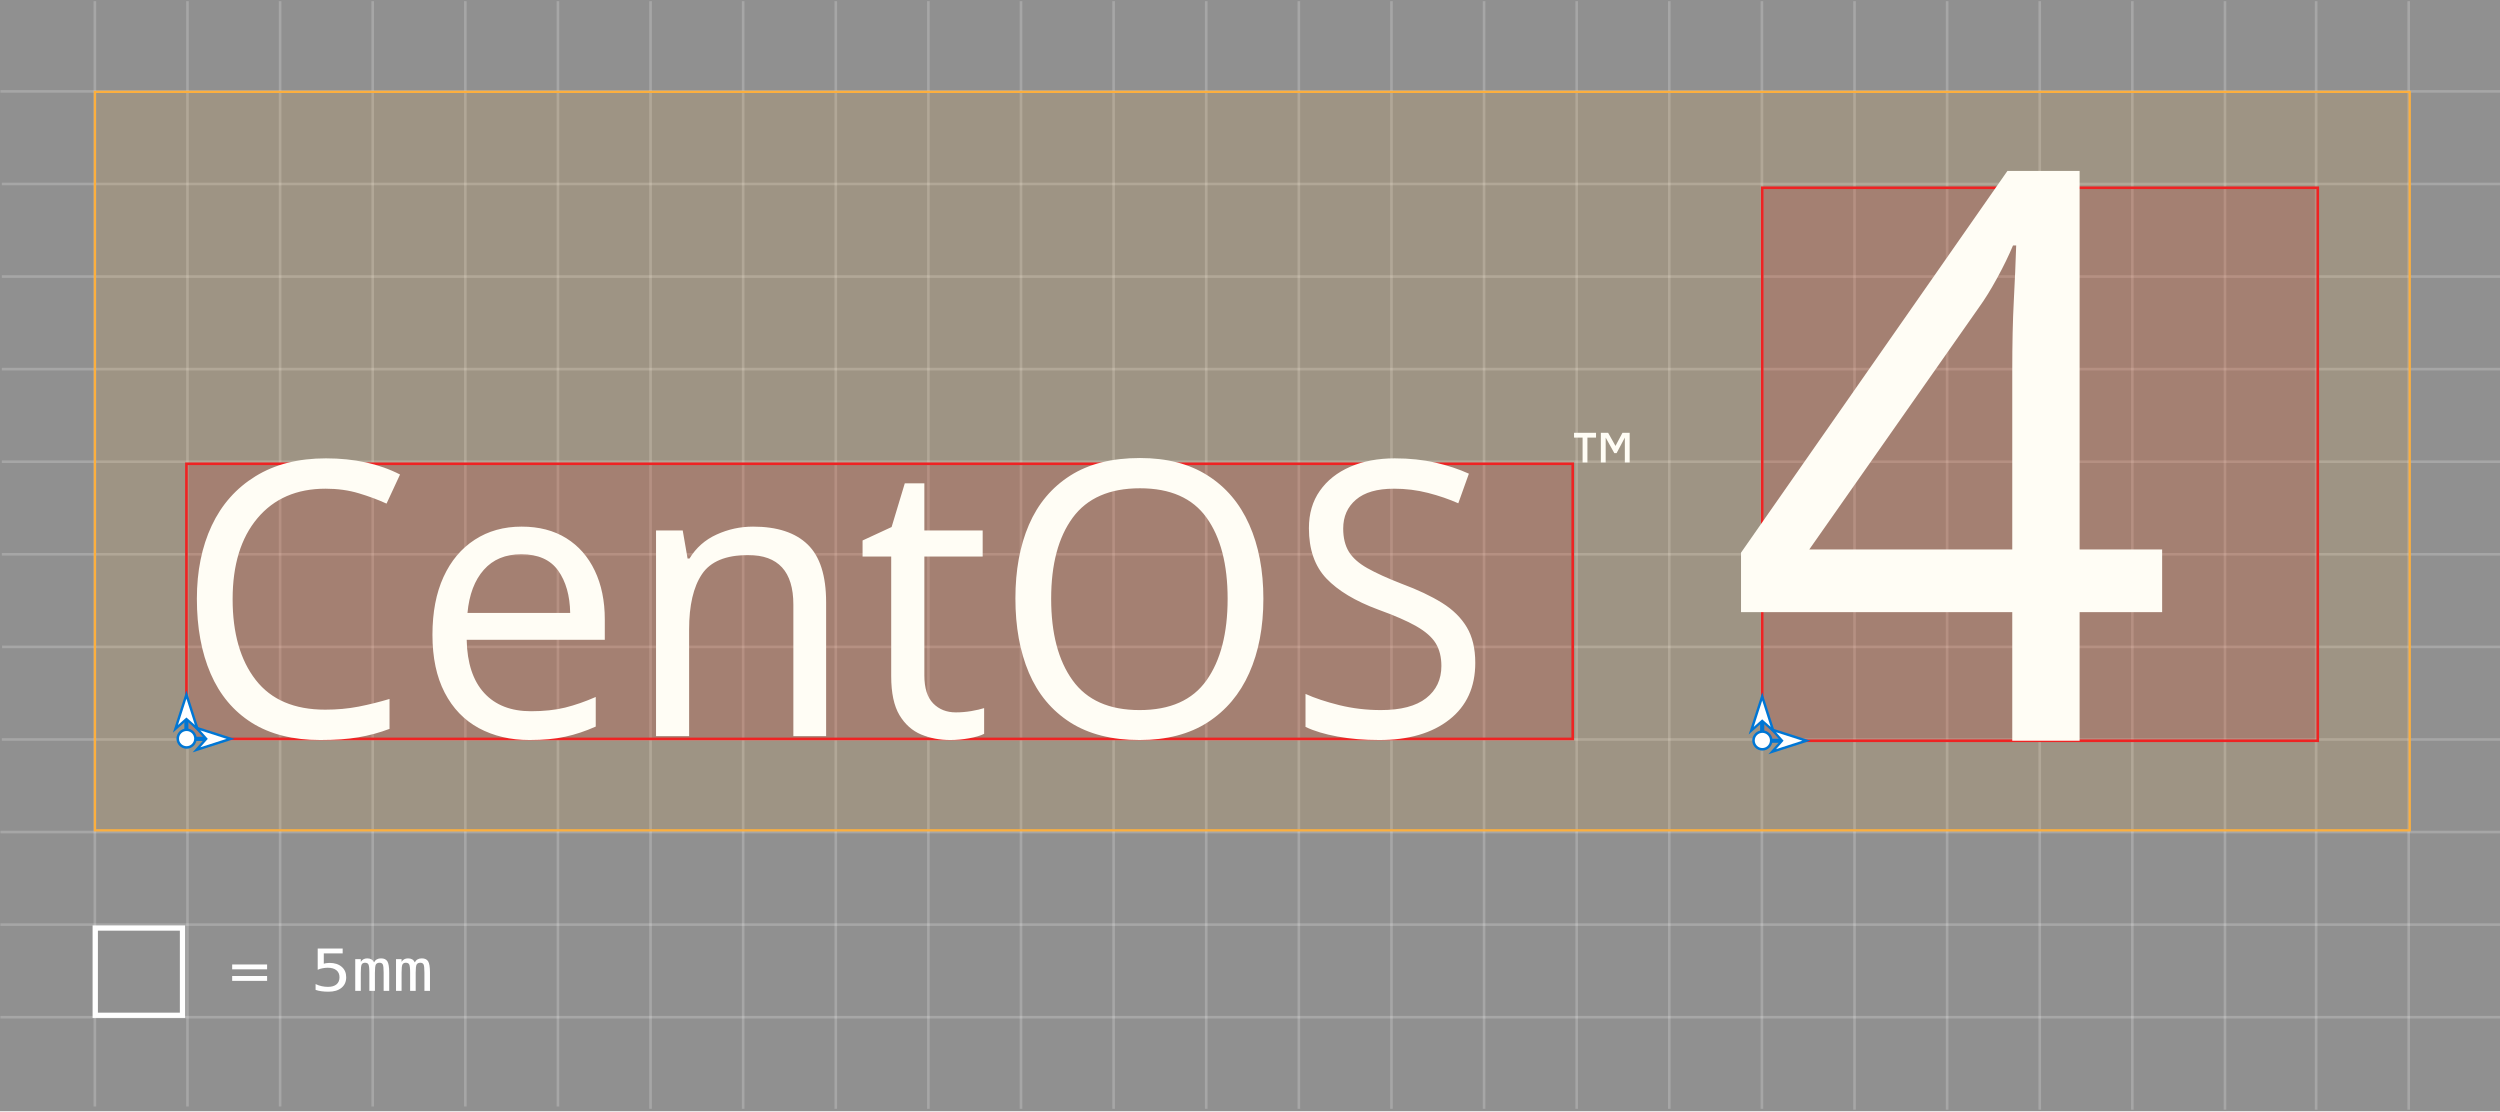
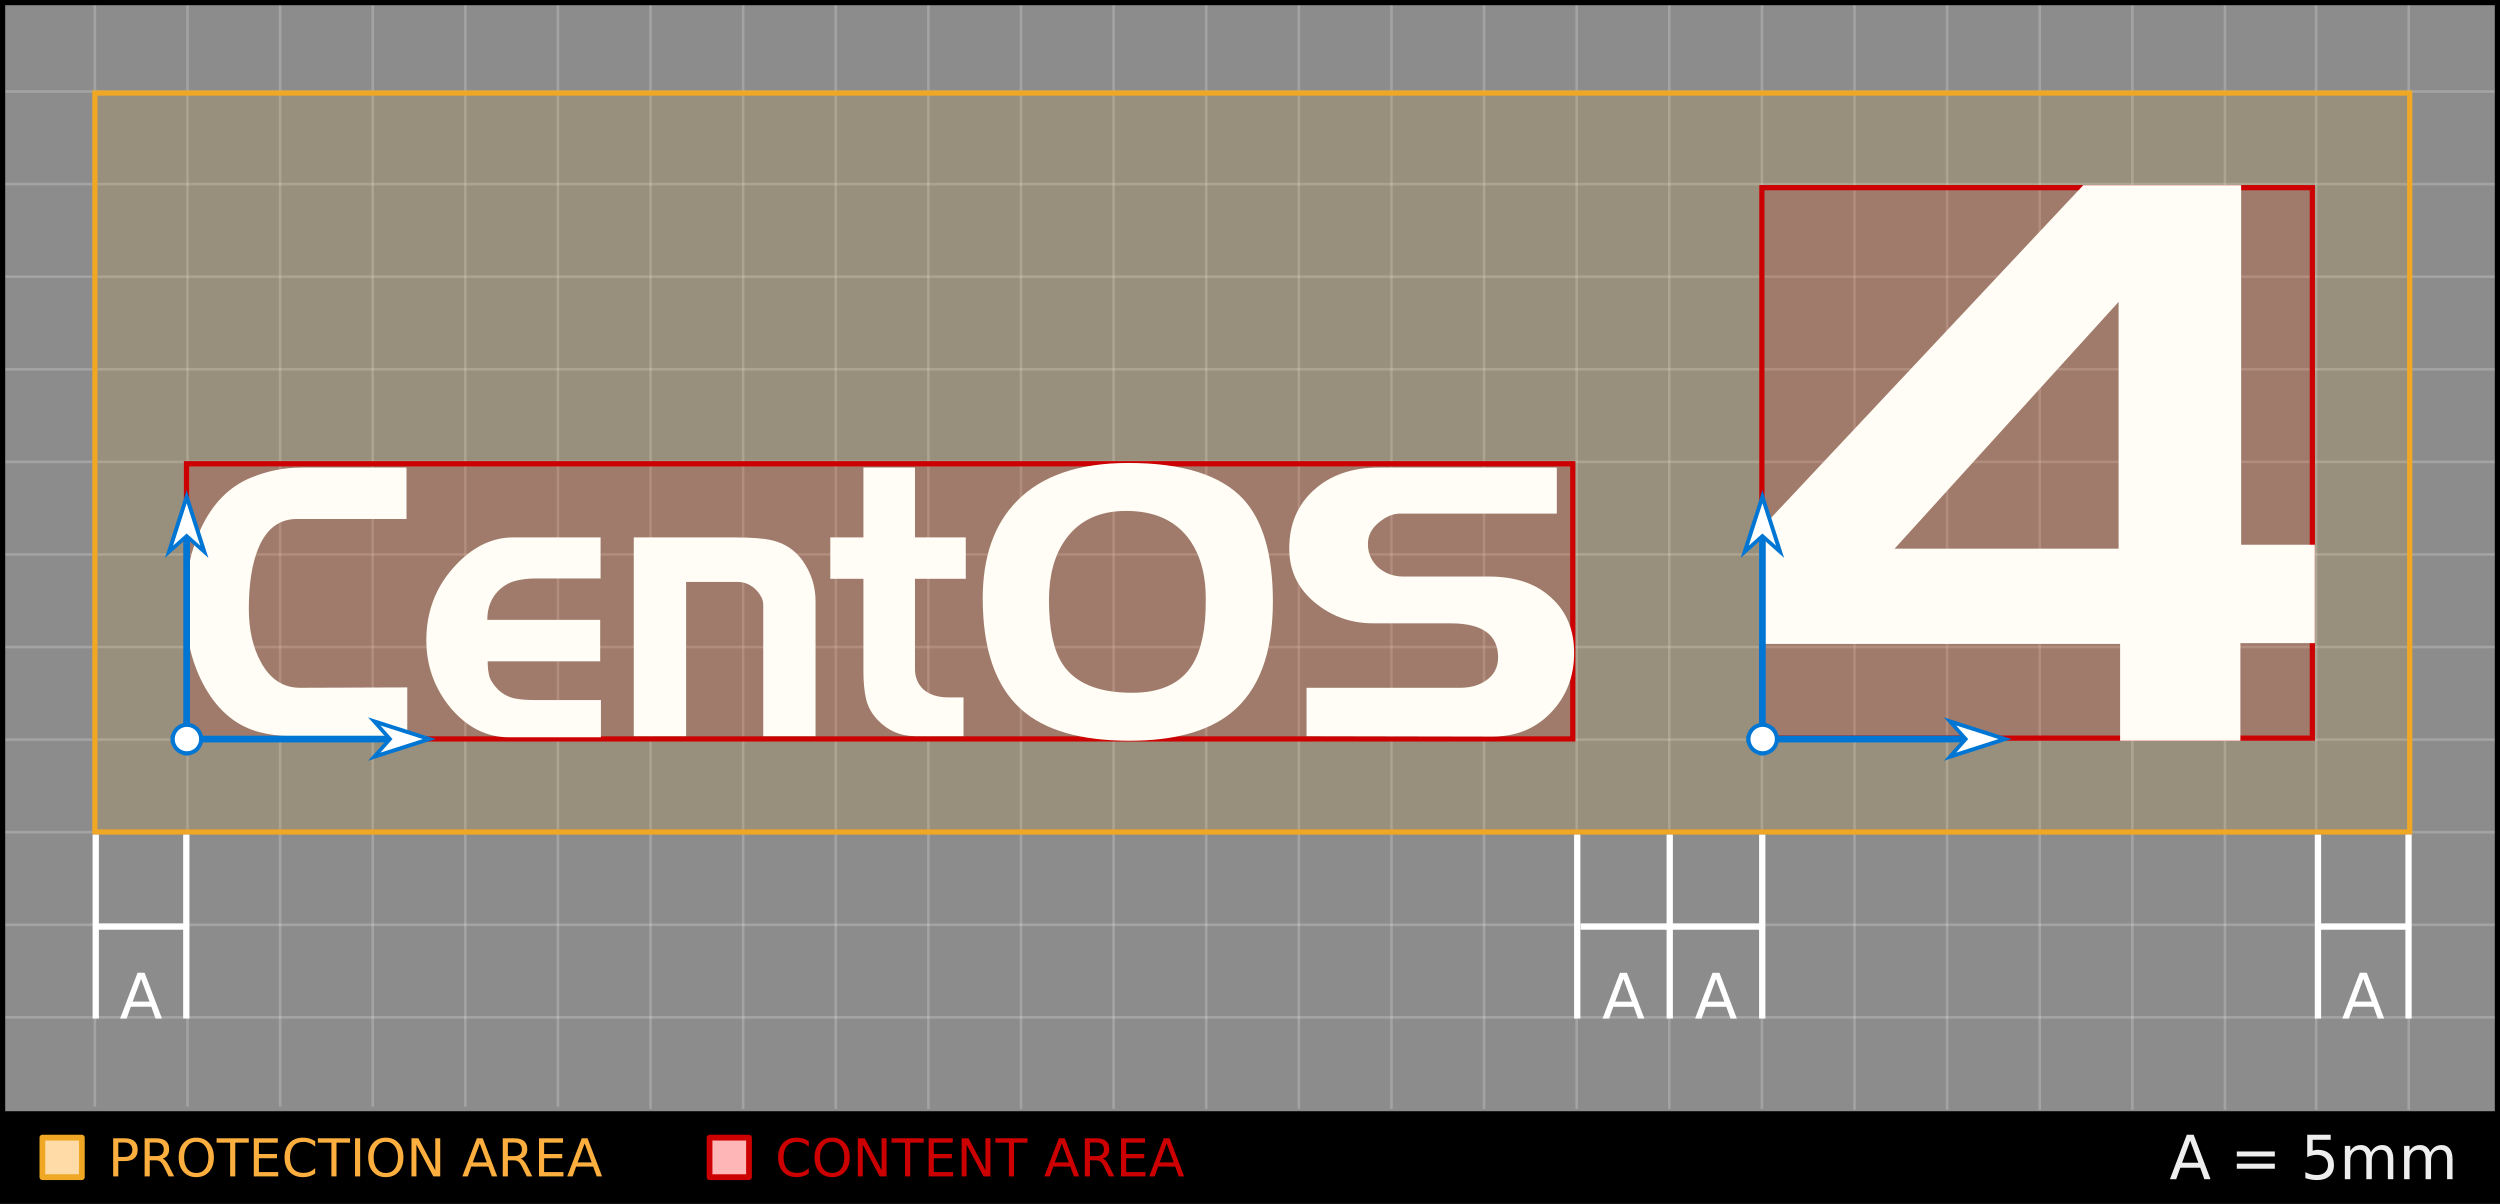
- <svg xmlns="http://www.w3.org/2000/svg" xmlns:xlink="http://www.w3.org/1999/xlink" width="478.346" height="212.598" id="svg3106" version="1.0">
+ <svg xmlns="http://www.w3.org/2000/svg" xmlns:xlink="http://www.w3.org/1999/xlink" width="478.346" height="230.315" id="svg3106" version="1.0">
  <defs id="defs3108" />
-   <g id="layer1" transform="translate(-0.2825948,-822.1534)">
-     <rect style="fill:#8c8c8c;fill-opacity:0.955;stroke:none;stroke-width:1;stroke-linecap:round;stroke-linejoin:miter;stroke-miterlimit:4;stroke-dasharray:none;stroke-dashoffset:0;stroke-opacity:0.089;display:inline" id="CENTOSARTWORK" width="478.346" height="212.598" x="0.283" y="822.153" clip-path="none" />
-     <g id="g11130" style="stroke:#ffffff;stroke-width:0.5;stroke-miterlimit:4;stroke-dasharray:none;stroke-opacity:0.196">
+   <g id="layer1" transform="translate(-0.2825949,-820.3527)">
+     <rect style="fill:#888888;fill-opacity:0.955;stroke:none;stroke-width:1;stroke-linecap:round;stroke-linejoin:miter;stroke-miterlimit:4;stroke-dasharray:none;stroke-dashoffset:0;stroke-opacity:0.089;display:inline" id="CENTOSARTWORK" width="478.346" height="212.598" x="0.283" y="820.353" clip-path="none" />
+     <g id="g11130" style="stroke:#ffffff;stroke-width:0.5;stroke-miterlimit:4;stroke-dasharray:none;stroke-opacity:0.196" transform="translate(0,-1.774477)">
      <path id="path3685" d="M 18.436,822.377 L 18.436,1033.87" style="fill:none;fill-rule:evenodd;stroke:#ffffff;stroke-width:0.5;stroke-linecap:butt;stroke-linejoin:miter;stroke-miterlimit:4;stroke-dasharray:none;stroke-opacity:0.196;display:inline" />
      <path style="fill:none;fill-rule:evenodd;stroke:#ffffff;stroke-width:0.5;stroke-linecap:butt;stroke-linejoin:miter;stroke-miterlimit:4;stroke-dasharray:none;stroke-opacity:0.196;display:inline" d="M 36.156,822.377 L 36.156,1033.868" id="path3687" />
      <path id="path3689" d="M 53.876,822.377 L 53.876,1033.868" style="fill:none;fill-rule:evenodd;stroke:#ffffff;stroke-width:0.5;stroke-linecap:butt;stroke-linejoin:miter;stroke-miterlimit:4;stroke-dasharray:none;stroke-opacity:0.196;display:inline" />
      <path style="fill:none;fill-rule:evenodd;stroke:#ffffff;stroke-width:0.5;stroke-linecap:butt;stroke-linejoin:miter;stroke-miterlimit:4;stroke-dasharray:none;stroke-opacity:0.196;display:inline" d="M 71.597,822.377 L 71.597,1033.868" id="path3691" />
      <path id="path3693" d="M 89.317,822.377 L 89.317,1033.868" style="fill:none;fill-rule:evenodd;stroke:#ffffff;stroke-width:0.5;stroke-linecap:butt;stroke-linejoin:miter;stroke-miterlimit:4;stroke-dasharray:none;stroke-opacity:0.196;display:inline" />
      <path style="fill:none;fill-rule:evenodd;stroke:#ffffff;stroke-width:0.5;stroke-linecap:butt;stroke-linejoin:miter;stroke-miterlimit:4;stroke-dasharray:none;stroke-opacity:0.196;display:inline" d="M 107.038,822.377 L 107.038,1033.868" id="path3695" />
      <path id="path3697" d="M 124.758,822.377 L 124.758,1034.314" style="fill:none;fill-rule:evenodd;stroke:#ffffff;stroke-width:0.5;stroke-linecap:butt;stroke-linejoin:miter;stroke-miterlimit:4;stroke-dasharray:none;stroke-opacity:0.196;display:inline" />
      <path style="fill:none;fill-rule:evenodd;stroke:#ffffff;stroke-width:0.5;stroke-linecap:butt;stroke-linejoin:miter;stroke-miterlimit:4;stroke-dasharray:none;stroke-opacity:0.196;display:inline" d="M 142.478,822.377 L 142.478,1034.314" id="path3699" />
      <path id="path3701" d="M 160.199,822.377 L 160.199,1034.314" style="fill:none;fill-rule:evenodd;stroke:#ffffff;stroke-width:0.5;stroke-linecap:butt;stroke-linejoin:miter;stroke-miterlimit:4;stroke-dasharray:none;stroke-opacity:0.196;display:inline" />
      <path style="fill:none;fill-rule:evenodd;stroke:#ffffff;stroke-width:0.5;stroke-linecap:butt;stroke-linejoin:miter;stroke-miterlimit:4;stroke-dasharray:none;stroke-opacity:0.196;display:inline" d="M 177.919,822.377 L 177.919,1034.314" id="path3703" />
      <path id="path3705" d="M 195.639,822.377 L 195.639,1034.314" style="fill:none;fill-rule:evenodd;stroke:#ffffff;stroke-width:0.5;stroke-linecap:butt;stroke-linejoin:miter;stroke-miterlimit:4;stroke-dasharray:none;stroke-opacity:0.196;display:inline" />
      <path style="fill:none;fill-rule:evenodd;stroke:#ffffff;stroke-width:0.5;stroke-linecap:butt;stroke-linejoin:miter;stroke-miterlimit:4;stroke-dasharray:none;stroke-opacity:0.196;display:inline" d="M 213.36,822.377 L 213.36,1034.314" id="path3707" />
      <path id="path3709" d="M 231.08,822.377 L 231.08,1034.314" style="fill:none;fill-rule:evenodd;stroke:#ffffff;stroke-width:0.5;stroke-linecap:butt;stroke-linejoin:miter;stroke-miterlimit:4;stroke-dasharray:none;stroke-opacity:0.196;display:inline" />
      <path style="fill:none;fill-rule:evenodd;stroke:#ffffff;stroke-width:0.5;stroke-linecap:butt;stroke-linejoin:miter;stroke-miterlimit:4;stroke-dasharray:none;stroke-opacity:0.196;display:inline" d="M 284.241,822.377 L 284.241,1034.314" id="path3711" />
      <path id="path3713" d="M 266.521,822.377 L 266.521,1034.314" style="fill:none;fill-rule:evenodd;stroke:#ffffff;stroke-width:0.5;stroke-linecap:butt;stroke-linejoin:miter;stroke-miterlimit:4;stroke-dasharray:none;stroke-opacity:0.196;display:inline" />
      <path style="fill:none;fill-rule:evenodd;stroke:#ffffff;stroke-width:0.5;stroke-linecap:square;stroke-linejoin:miter;stroke-miterlimit:4;stroke-dasharray:none;stroke-opacity:0.196;display:inline" d="M 0.608,1016.785 L 478.454,1016.785" id="path3719" />
      <path id="path3721" d="M 0.608,999.071 L 478.454,999.071" style="fill:none;fill-rule:evenodd;stroke:#ffffff;stroke-width:0.5;stroke-linecap:square;stroke-linejoin:miter;stroke-miterlimit:4;stroke-dasharray:none;stroke-opacity:0.196;display:inline" />
      <path style="fill:none;fill-rule:evenodd;stroke:#ffffff;stroke-width:0.5;stroke-linecap:square;stroke-linejoin:miter;stroke-miterlimit:4;stroke-dasharray:none;stroke-opacity:0.196;display:inline" d="M 0.609,981.356 L 478.454,981.356" id="path3723" />
      <path id="path3725" d="M 0.88,963.641 L 478.454,963.641" style="fill:none;fill-rule:evenodd;stroke:#ffffff;stroke-width:0.5;stroke-linecap:square;stroke-linejoin:miter;stroke-miterlimit:4;stroke-dasharray:none;stroke-opacity:0.196;display:inline" />
      <path style="fill:none;fill-rule:evenodd;stroke:#ffffff;stroke-width:0.5;stroke-linecap:square;stroke-linejoin:miter;stroke-miterlimit:4;stroke-dasharray:none;stroke-opacity:0.196;display:inline" d="M 0.925,945.927 L 478.454,945.927" id="path3727" />
      <path id="path3729" d="M 0.88,928.212 L 478.454,928.212" style="fill:none;fill-rule:evenodd;stroke:#ffffff;stroke-width:0.5;stroke-linecap:square;stroke-linejoin:miter;stroke-miterlimit:4;stroke-dasharray:none;stroke-opacity:0.196;display:inline" />
      <path style="fill:none;fill-rule:evenodd;stroke:#ffffff;stroke-width:0.5;stroke-linecap:butt;stroke-linejoin:miter;stroke-miterlimit:4;stroke-dasharray:none;stroke-opacity:0.196;display:inline" d="M 248.801,822.377 L 248.801,1034.314" id="path3785" />
      <path id="path3787" d="M 301.962,822.377 L 301.962,1034.314" style="fill:none;fill-rule:evenodd;stroke:#ffffff;stroke-width:0.5;stroke-linecap:butt;stroke-linejoin:miter;stroke-miterlimit:4;stroke-dasharray:none;stroke-opacity:0.196;display:inline" />
      <path style="fill:none;fill-rule:evenodd;stroke:#ffffff;stroke-width:0.5;stroke-linecap:butt;stroke-linejoin:miter;stroke-miterlimit:4;stroke-dasharray:none;stroke-opacity:0.196;display:inline" d="M 319.682,822.377 L 319.682,1034.314" id="path3789" />
      <path id="path3791" d="M 337.403,822.377 L 337.403,1034.314" style="fill:none;fill-rule:evenodd;stroke:#ffffff;stroke-width:0.5;stroke-linecap:butt;stroke-linejoin:miter;stroke-miterlimit:4;stroke-dasharray:none;stroke-opacity:0.196;display:inline" />
      <path style="fill:none;fill-rule:evenodd;stroke:#ffffff;stroke-width:0.5;stroke-linecap:butt;stroke-linejoin:miter;stroke-miterlimit:4;stroke-dasharray:none;stroke-opacity:0.196;display:inline" d="M 355.123,822.377 L 355.123,1034.478" id="path3793" />
      <path style="fill:none;fill-rule:evenodd;stroke:#ffffff;stroke-width:0.5;stroke-linecap:square;stroke-linejoin:miter;stroke-miterlimit:4;stroke-dasharray:none;stroke-opacity:0.196;display:inline" d="M 0.881,910.497 L 478.454,910.497" id="path6619" />
      <path id="path6621" d="M 0.881,892.783 L 478.454,892.783" style="fill:none;fill-rule:evenodd;stroke:#ffffff;stroke-width:0.5;stroke-linecap:square;stroke-linejoin:miter;stroke-miterlimit:4;stroke-dasharray:none;stroke-opacity:0.196;display:inline" />
      <path id="path4235" d="M 372.843,822.377 L 372.843,1034.478" style="fill:none;fill-rule:evenodd;stroke:#ffffff;stroke-width:0.5;stroke-linecap:butt;stroke-linejoin:miter;stroke-miterlimit:4;stroke-dasharray:none;stroke-opacity:0.196;display:inline" />
      <path style="fill:none;fill-rule:evenodd;stroke:#ffffff;stroke-width:0.5;stroke-linecap:butt;stroke-linejoin:miter;stroke-miterlimit:4;stroke-dasharray:none;stroke-opacity:0.196;display:inline" d="M 390.564,822.377 L 390.564,1034.478" id="path4237" />
      <path id="path4239" d="M 408.284,822.377 L 408.284,1034.478" style="fill:none;fill-rule:evenodd;stroke:#ffffff;stroke-width:0.5;stroke-linecap:butt;stroke-linejoin:miter;stroke-miterlimit:4;stroke-dasharray:none;stroke-opacity:0.196;display:inline" />
      <path style="fill:none;fill-rule:evenodd;stroke:#ffffff;stroke-width:0.5;stroke-linecap:butt;stroke-linejoin:miter;stroke-miterlimit:4;stroke-dasharray:none;stroke-opacity:0.196;display:inline" d="M 426.005,822.377 L 426.005,1034.478" id="path5011" />
      <path id="path9589" d="M 0.881,875.068 L 478.454,875.068" style="fill:none;fill-rule:evenodd;stroke:#ffffff;stroke-width:0.5;stroke-linecap:square;stroke-linejoin:miter;stroke-miterlimit:4;stroke-dasharray:none;stroke-opacity:0.196;display:inline" />
      <path style="fill:none;fill-rule:evenodd;stroke:#ffffff;stroke-width:0.5;stroke-linecap:square;stroke-linejoin:miter;stroke-miterlimit:4;stroke-dasharray:none;stroke-opacity:0.196;display:inline" d="M 0.881,857.353 L 478.454,857.353" id="path9591" />
      <path id="path9593" d="M 0.608,839.639 L 478.454,839.639" style="fill:none;fill-rule:evenodd;stroke:#ffffff;stroke-width:0.5;stroke-linecap:square;stroke-linejoin:miter;stroke-miterlimit:4;stroke-dasharray:none;stroke-opacity:0.196;display:inline" />
      <path id="path10273" d="M 443.446,822.377 L 443.446,1034.478" style="fill:none;fill-rule:evenodd;stroke:#ffffff;stroke-width:0.5;stroke-linecap:butt;stroke-linejoin:miter;stroke-miterlimit:4;stroke-dasharray:none;stroke-opacity:0.196;display:inline" />
      <path style="fill:none;fill-rule:evenodd;stroke:#ffffff;stroke-width:0.5;stroke-linecap:butt;stroke-linejoin:miter;stroke-miterlimit:4;stroke-dasharray:none;stroke-opacity:0.196;display:inline" d="M 461.163,822.377 L 461.163,1034.478" id="path3598" />
    </g>
-     <rect y="839.733" x="18.442" height="141.297" width="442.913" id="rect5058" style="opacity:1;fill:#fcaf3e;fill-opacity:0.137;stroke:#fcaf3e;stroke-width:0.436;stroke-linecap:round;stroke-linejoin:miter;stroke-miterlimit:4;stroke-dasharray:none;stroke-opacity:1" />
-     <text xml:space="preserve" style="font-size:11.11px;font-style:normal;font-variant:normal;font-weight:normal;font-stretch:normal;text-align:start;line-height:125%;writing-mode:lr-tb;text-anchor:start;fill:#ffffff;fill-opacity:1;stroke:none;stroke-width:1;stroke-linecap:butt;stroke-linejoin:miter;stroke-miterlimit:4;stroke-dasharray:none;stroke-opacity:1;font-family:DejaVu LGC Sans Mono;-inkscape-font-specification:DejaVu LGC Sans Mono" x="40.87" y="1092.87" id="text5060" transform="scale(1.080181,0.925771)">
-       <tspan id="tspan5062" x="40.87" y="1092.87" style="font-size:12px">= 5mm</tspan>
-     </text>
-     <rect style="opacity:1;fill:none;fill-opacity:1;stroke:#ffffff;stroke-width:1.018;stroke-linecap:round;stroke-linejoin:miter;stroke-miterlimit:4;stroke-dasharray:none;stroke-opacity:1" id="rect5066" width="16.699" height="16.699" x="18.508" y="999.721" />
-     <rect y="858.084" x="337.464" height="105.802" width="106.299" id="rect9587" style="opacity:1;fill:#cc0000;fill-opacity:0.137;stroke:#ee2323;stroke-width:0.5;stroke-linecap:round;stroke-linejoin:miter;stroke-miterlimit:4;stroke-dasharray:none;stroke-opacity:1" />
-     <text xml:space="preserve" style="font-size:151.79px;font-style:normal;font-variant:normal;font-weight:200;font-stretch:normal;text-align:start;line-height:125%;writing-mode:lr-tb;text-anchor:start;fill:#fffdf5;fill-opacity:1;stroke:none;stroke-width:1px;stroke-linecap:butt;stroke-linejoin:miter;stroke-opacity:1;font-family:Denmark;-inkscape-font-specification:Denmark Ultra-Light" x="330.364" y="963.469" id="text9583" transform="scale(0.9995681,1.000432)">
-       <tspan id="tspan9585" x="330.364" y="963.469" style="font-size:151.79px;font-style:normal;font-variant:normal;font-weight:200;font-stretch:normal;text-align:start;line-height:125%;writing-mode:lr-tb;text-anchor:start;fill:#fffdf5;font-family:Denmark;-inkscape-font-specification:Denmark Ultra-Light">4</tspan>
-     </text>
-     <rect style="opacity:1;fill:#cc0000;fill-opacity:0.137;stroke:#ee2323;stroke-width:0.5;stroke-linecap:round;stroke-linejoin:miter;stroke-miterlimit:4;stroke-dasharray:none;stroke-opacity:1" id="rect14283" width="265.248" height="52.652" x="35.956" y="910.887" />
-     <text transform="scale(0.9903898,1.009703)" xml:space="preserve" style="font-size:72.706px;font-style:normal;font-variant:normal;font-weight:200;font-stretch:normal;text-align:start;line-height:125%;writing-mode:lr-tb;text-anchor:start;fill:#fffdf5;fill-opacity:1;stroke:none;stroke-width:1;stroke-linecap:butt;stroke-linejoin:miter;stroke-miterlimit:4;stroke-dasharray:none;stroke-opacity:1;display:inline;font-family:Denmark;-inkscape-font-specification:Denmark Ultra-Light" x="33.881" y="953.75" id="text5083" clip-path="none">
-       <tspan id="tspan5085" x="33.881" y="953.75" style="font-size:72.706px;font-style:normal;font-variant:normal;font-weight:200;font-stretch:normal;text-align:start;line-height:125%;writing-mode:lr-tb;text-anchor:start;fill:#fffdf5;fill-opacity:1;stroke-width:1;stroke-miterlimit:4;stroke-dasharray:none;font-family:Denmark;-inkscape-font-specification:Denmark Ultra-Light">CentOS</tspan>
-     </text>
-     <text xml:space="preserve" style="font-size:18.264px;font-style:normal;font-weight:normal;fill:#fffdf5;fill-opacity:1;stroke:none;stroke-width:1;stroke-linecap:butt;stroke-linejoin:miter;stroke-miterlimit:4;stroke-dasharray:none;stroke-opacity:1;font-family:Bitstream Vera Sans" x="328.937" y="836.119" id="text5087" transform="scale(0.9092079,1.099858)">
-       <tspan id="tspan5089" x="328.937" y="836.119">™</tspan>
-     </text>
-     <g id="g4973" transform="matrix(0.3644111,0,0,0.3644111,-80.5127,612.401)">
-       <g transform="matrix(0,1.31188,1.167689,0,-14.97822,-16.15833)" id="g4958" style="stroke-width:1.004;stroke-miterlimit:4;stroke-dasharray:none;display:inline">
-         <path style="fill:#0076d4;fill-opacity:1;fill-rule:evenodd;stroke:none;stroke-width:1.004;stroke-linecap:butt;stroke-linejoin:miter;stroke-miterlimit:4;stroke-dasharray:none;stroke-opacity:1" d="M 745.953,286.718 L 745.953,298.029 L 747.62,298.029 L 747.62,286.718 L 745.953,286.718 z" id="path4960" />
-         <path style="fill:#ffffff;fill-opacity:1;fill-rule:evenodd;stroke:#0076d4;stroke-width:1.003;marker-start:none;stroke-miterlimit:4;stroke-dasharray:none;stroke-opacity:1" d="M 746.787,295.429 L 742.387,291.029 L 746.787,306.429 L 751.187,291.029 L 746.787,295.429 z" id="path4962" />
+     <rect y="838.162" x="18.442" height="141.387" width="442.913" id="rect5058" style="opacity:1;fill:#efa724;fill-opacity:0.137;stroke:#efa724;stroke-width:1;stroke-linecap:round;stroke-linejoin:miter;stroke-miterlimit:4;stroke-dasharray:none;stroke-opacity:1" />
+     <rect style="opacity:1;fill:#cc0000;fill-opacity:0.137;stroke:#cc0000;stroke-width:1;stroke-linecap:round;stroke-linejoin:miter;stroke-miterlimit:4;stroke-dasharray:none;stroke-opacity:1" id="rect14283" width="265.248" height="52.652" x="35.966" y="909.087" />
+     <path style="font-size:72.706px;font-style:normal;font-variant:normal;font-weight:200;font-stretch:normal;text-align:start;line-height:125%;writing-mode:lr-tb;text-anchor:start;fill:#fffdf5;fill-opacity:1;stroke:none;stroke-width:1;stroke-linecap:butt;stroke-linejoin:miter;stroke-miterlimit:4;stroke-opacity:1;display:inline;font-family:Denmark;-inkscape-font-specification:Denmark Ultra-Light" clip-path="none" d="M 78.209,961.204 L 55.959,961.204 C 53.703,961.204 51.471,960.886 49.263,960.25 C 44.99,958.928 41.606,955.894 39.11,951.147 C 36.853,946.84 35.725,941.824 35.725,936.097 C 35.725,930.567 36.733,925.673 38.75,921.415 C 40.958,916.717 44.102,913.511 48.182,911.798 C 51.351,910.477 54.591,909.816 57.903,909.816 L 78.065,909.816 L 78.065,919.653 L 57.111,919.653 C 53.703,919.653 51.231,921.538 49.695,925.306 C 48.494,928.242 47.894,932.084 47.894,936.832 C 47.894,940.845 48.662,944.246 50.199,947.036 C 51.975,950.315 54.471,951.954 57.687,951.954 L 78.209,951.881 L 78.209,961.204 M 115.266,961.424 L 97.696,961.424 C 93.424,961.424 89.703,959.565 86.535,955.845 C 83.415,952.077 81.855,947.745 81.855,942.851 C 81.855,937.517 83.559,932.916 86.967,929.05 C 90.423,925.135 94.264,923.177 98.488,923.177 L 115.194,923.177 L 115.194,931.032 L 102.953,931.032 C 101.416,931.032 100.096,931.179 98.992,931.473 C 97.936,931.717 96.952,932.231 96.04,933.014 C 94.36,934.482 93.52,936.465 93.52,938.96 L 115.122,938.96 L 115.122,946.889 L 93.592,946.889 C 93.592,948.063 93.712,949.067 93.952,949.899 C 94.24,950.682 94.792,951.489 95.608,952.321 C 96.424,953.104 97.384,953.643 98.488,953.936 C 99.64,954.181 101.032,954.303 102.665,954.303 L 115.266,954.303 L 115.266,961.424 M 156.328,961.204 L 146.319,961.204 L 146.319,936.171 C 146.319,935.535 146.175,934.972 145.887,934.482 C 145.599,933.944 145.191,933.43 144.663,932.941 C 143.702,932.109 142.598,931.693 141.35,931.693 L 131.557,931.693 L 131.557,961.204 L 121.548,961.204 L 121.548,923.177 L 140.702,923.177 C 144.111,923.177 146.583,923.373 148.119,923.764 C 150.519,924.352 152.439,925.649 153.879,927.655 C 155.512,930.004 156.328,932.574 156.328,935.363 L 156.328,961.204 M 185.074,931.105 L 175.353,931.105 L 175.353,948.357 C 175.353,949.923 175.881,951.22 176.937,952.248 C 178.138,953.276 179.722,953.79 181.69,953.789 L 184.642,953.789 L 184.642,961.204 L 175.353,961.204 C 172.569,961.204 170.193,960.176 168.225,958.121 C 167.072,956.897 166.328,955.551 165.992,954.083 C 165.656,952.615 165.488,950.878 165.488,948.871 L 165.488,931.105 L 159.152,931.105 L 159.152,923.177 L 165.488,923.177 L 165.488,909.816 L 175.353,909.816 L 175.353,923.177 L 185.074,923.177 L 185.074,931.105 M 243.835,935.437 C 243.835,945.421 241.123,952.566 235.698,956.873 C 231.282,960.348 224.849,962.085 216.401,962.085 C 207.04,962.085 200.127,960.078 195.663,956.065 C 190.766,951.661 188.318,944.589 188.318,934.849 C 188.318,926.872 190.502,920.657 194.871,916.203 C 199.623,911.358 206.728,908.935 216.185,908.935 C 226.601,908.935 233.946,911.26 238.219,915.909 C 241.963,920.02 243.835,926.53 243.835,935.437 M 231.018,935.143 C 231.018,930.102 229.842,926.089 227.49,923.104 C 224.849,919.776 220.937,918.112 215.753,918.112 C 210.664,918.112 206.824,919.898 204.231,923.471 C 202.071,926.456 200.991,930.347 200.991,935.143 C 200.991,940.673 201.855,944.76 203.583,947.403 C 205.984,951.073 210.424,952.909 216.905,952.909 C 222.377,952.909 226.217,951.122 228.426,947.55 C 230.154,944.76 231.018,940.624 231.018,935.143 M 301.473,945.274 C 301.473,949.776 300.009,953.569 297.081,956.653 C 294.153,959.736 290.432,961.277 285.92,961.277 L 250.276,961.204 L 250.276,951.954 L 279.655,951.954 C 281.623,951.954 283.28,951.489 284.624,950.559 C 286.16,949.483 286.928,948.015 286.928,946.155 C 286.928,941.799 283.904,939.621 277.855,939.621 L 263.022,939.621 C 258.749,939.621 255.005,938.275 251.789,935.584 C 248.572,932.892 246.964,929.466 246.964,925.306 C 246.964,920.706 248.524,916.986 251.645,914.148 C 254.813,911.26 258.965,909.816 264.102,909.816 L 298.161,909.816 L 298.161,918.626 L 268.134,918.626 C 266.79,918.626 265.422,919.213 264.03,920.387 C 262.686,921.513 262.014,922.859 262.014,924.425 C 262.014,926.187 262.662,927.68 263.958,928.903 C 265.302,930.078 266.91,930.665 268.782,930.665 L 285.128,930.665 C 290.216,930.665 294.201,932.011 297.081,934.703 C 300.009,937.345 301.473,940.869 301.473,945.274" id="text5083" />
+     <rect style="fill:none;fill-opacity:1;stroke:#000000;stroke-width:1;stroke-linecap:round;stroke-linejoin:miter;stroke-miterlimit:4;stroke-dasharray:none;stroke-dashoffset:0;stroke-opacity:1;display:inline" id="rect2443" width="477.361" height="229.329" x="0.775" y="820.845" clip-path="none" />
+     <g id="g3976" transform="matrix(0.9979155,0,0,1,5.8907621e-4,-6.039259)">
+       <path id="rect4586" d="M 0.283,1038.99 C 0.283,1038.99 479.628,1038.99 479.628,1038.99 C 479.628,1038.99 479.628,1056.707 479.628,1056.707 C 479.628,1056.707 0.283,1056.707 0.283,1056.707 C 0.283,1056.707 0.283,1038.99 0.283,1038.99 z" style="fill:#000000;fill-opacity:1;fill-rule:nonzero;stroke:none;stroke-width:1;stroke-linecap:round;stroke-linejoin:round;marker:none;marker-start:none;marker-mid:none;marker-end:none;stroke-miterlimit:4;stroke-dashoffset:0;stroke-opacity:1;visibility:visible;display:inline;overflow:visible;enable-background:accumulate" />
+       <text transform="scale(0.9995648,1.000435)" xml:space="preserve" style="font-size:11.662px;font-style:normal;font-variant:normal;font-weight:normal;font-stretch:normal;text-indent:0;text-align:start;text-decoration:none;line-height:125%;letter-spacing:normal;word-spacing:normal;text-transform:none;direction:ltr;block-progression:tb;writing-mode:lr-tb;text-anchor:start;fill:#eeeeee;fill-opacity:1;fill-rule:nonzero;stroke:none;stroke-width:1px;stroke-linecap:butt;stroke-linejoin:miter;marker:none;marker-start:none;marker-mid:none;marker-end:none;stroke-miterlimit:4;stroke-dasharray:none;stroke-dashoffset:0;stroke-opacity:1;visibility:visible;display:inline;overflow:visible;enable-background:accumulate;font-family:DejaVu LGC Sans;-inkscape-font-specification:DejaVu LGC Sans" x="416.428" y="1051.56" id="text4582">
+         <tspan id="tspan4584" x="416.428" y="1051.56">A = 5mm</tspan>
+       </text>
+       <g id="g4540" transform="matrix(1.000133,0,0,1.000133,-1.0449328e-3,-0.1399377)">
+         <g transform="translate(106.4907,-45.9381)" id="g3396">
+           <rect y="1090.004" x="-98.081" height="7.565" width="7.565" id="rect2614" style="opacity:1;fill:#ffdca7;fill-opacity:1;fill-rule:nonzero;stroke:#efa724;stroke-width:1.106;stroke-linecap:round;stroke-linejoin:round;marker:none;marker-start:none;marker-mid:none;marker-end:none;stroke-miterlimit:4;stroke-dasharray:none;stroke-dashoffset:0;stroke-opacity:1;visibility:visible;display:inline;overflow:visible;enable-background:accumulate" />
+           <text id="text3386" y="1097.427" x="-85.497" style="font-size:10px;font-style:normal;font-variant:normal;font-weight:normal;font-stretch:normal;text-indent:0;text-align:start;text-decoration:none;line-height:125%;letter-spacing:normal;word-spacing:normal;text-transform:none;direction:ltr;block-progression:tb;writing-mode:lr-tb;text-anchor:start;opacity:1;fill:#fcaf3e;fill-opacity:1;fill-rule:nonzero;stroke:none;stroke-width:1px;stroke-linecap:butt;stroke-linejoin:miter;marker:none;marker-start:none;marker-mid:none;marker-end:none;stroke-miterlimit:4;stroke-dasharray:none;stroke-dashoffset:0;stroke-opacity:1;visibility:visible;display:inline;overflow:visible;enable-background:accumulate;font-family:DejaVu LGC Sans;-inkscape-font-specification:DejaVu LGC Sans" xml:space="preserve">
+             <tspan y="1097.427" x="-85.497" id="tspan3388">PROTECTION AREA</tspan>
+           </text>
+         </g>
+         <g id="g3426" transform="translate(234.3926,-45.9381)">
+           <rect style="opacity:1;fill:#ffb6b6;fill-opacity:1;fill-rule:nonzero;stroke:#cc0000;stroke-width:1.106;stroke-linecap:round;stroke-linejoin:round;marker:none;marker-start:none;marker-mid:none;marker-end:none;stroke-miterlimit:4;stroke-dasharray:none;stroke-dashoffset:0;stroke-opacity:1;visibility:visible;display:inline;overflow:visible;enable-background:accumulate" id="rect3428" width="7.565" height="7.565" x="-98.081" y="1090.004" />
+           <text xml:space="preserve" style="font-size:10px;font-style:normal;font-variant:normal;font-weight:normal;font-stretch:normal;text-indent:0;text-align:start;text-decoration:none;line-height:125%;letter-spacing:normal;word-spacing:normal;text-transform:none;direction:ltr;block-progression:tb;writing-mode:lr-tb;text-anchor:start;opacity:1;fill:#cc0000;fill-opacity:1;fill-rule:nonzero;stroke:none;stroke-width:1px;stroke-linecap:butt;stroke-linejoin:miter;marker:none;marker-start:none;marker-mid:none;marker-end:none;stroke-miterlimit:4;stroke-dasharray:none;stroke-dashoffset:0;stroke-opacity:1;visibility:visible;display:inline;overflow:visible;enable-background:accumulate;font-family:DejaVu LGC Sans;-inkscape-font-specification:DejaVu LGC Sans" x="-85.497" y="1097.427" id="text3430">
+             <tspan id="tspan3432" x="-85.497" y="1097.427">CONTENT AREA</tspan>
+           </text>
+         </g>
      </g>
-       <g style="stroke-width:1.004;stroke-miterlimit:4;stroke-dasharray:none;display:inline" id="g8603" transform="matrix(1.31188,0,0,-1.167689,-660.0947,1298.114)">
-         <path id="path8605" d="M 745.953,286.718 L 745.953,298.029 L 747.62,298.029 L 747.62,286.718 L 745.953,286.718 z" style="fill:#0076d4;fill-opacity:1;fill-rule:evenodd;stroke:none;stroke-width:1.004;stroke-linecap:butt;stroke-linejoin:miter;stroke-miterlimit:4;stroke-dasharray:none;stroke-opacity:1" />
-         <path id="path8607" d="M 746.787,295.429 L 742.387,291.029 L 746.787,306.429 L 751.187,291.029 L 746.787,295.429 z" style="fill:#ffffff;fill-opacity:1;fill-rule:evenodd;stroke:#0076d4;stroke-width:1.003;marker-start:none;stroke-miterlimit:4;stroke-dasharray:none;stroke-opacity:1" />
+     </g>
+     <g id="g3273" transform="matrix(0.9991009,0,0,0.999973,-16.08037,-71.79318)">
+       <path id="use3265" d="M 34.713,1086.454 L 34.713,1052.478" style="fill:none;fill-rule:evenodd;stroke:#ffffff;stroke-width:1.205;stroke-linecap:square;stroke-linejoin:miter;stroke-miterlimit:4;stroke-dasharray:none;stroke-opacity:1" />
+       <path style="fill:none;fill-rule:evenodd;stroke:#ffffff;stroke-width:1.205;stroke-linecap:square;stroke-linejoin:miter;stroke-miterlimit:4;stroke-dasharray:none;stroke-opacity:1" d="M 52.058,1086.454 L 52.058,1052.478" id="use3267" />
+       <path id="use3269" d="M 51.846,1069.466 L 34.713,1069.466" style="fill:none;fill-rule:evenodd;stroke:#ffffff;stroke-width:1.206px;stroke-linecap:butt;stroke-linejoin:miter;stroke-opacity:1" />
+       <text xml:space="preserve" style="font-size:11.994px;font-style:normal;font-variant:normal;font-weight:normal;font-stretch:normal;text-indent:0;text-align:start;text-decoration:none;line-height:125%;letter-spacing:normal;word-spacing:normal;text-transform:none;direction:ltr;block-progression:tb;writing-mode:lr-tb;text-anchor:start;fill:#ffffff;fill-opacity:1;fill-rule:nonzero;stroke:none;stroke-width:1px;stroke-linecap:butt;stroke-linejoin:miter;marker:none;marker-start:none;marker-mid:none;marker-end:none;stroke-miterlimit:4;stroke-dasharray:none;stroke-dashoffset:0;stroke-opacity:1;visibility:visible;display:inline;overflow:visible;enable-background:accumulate;font-family:DejaVu LGC Sans;-inkscape-font-specification:DejaVu LGC Sans" x="39.305" y="1086.583" id="use3271" transform="scale(0.9995638,1.000436)">
+         <tspan id="tspan2514" x="39.305" y="1086.583">A</tspan>
+       </text>
+     </g>
+     <g id="g4518" transform="translate(166.8319,-21.42419)">
+       <path style="fill:none;fill-rule:evenodd;stroke:#ffffff;stroke-width:1.206px;stroke-linecap:square;stroke-linejoin:miter;stroke-opacity:1" d="M 135.235,1036.056 L 135.235,1002.081" id="path2518" />
+       <path id="path2520" d="M 152.935,1036.056 L 152.935,1002.081" style="fill:none;fill-rule:evenodd;stroke:#ffffff;stroke-width:1.206px;stroke-linecap:square;stroke-linejoin:miter;stroke-opacity:1" />
+       <path style="fill:none;fill-rule:evenodd;stroke:#ffffff;stroke-width:1.206px;stroke-linecap:butt;stroke-linejoin:miter;stroke-opacity:1" d="M 170.318,1019.068 L 135.873,1019.068" id="path2522" />
+       <text transform="scale(0.9991279,1.000873)" id="text2524" y="1035.755" x="140.113" style="font-size:11.989px;font-style:normal;font-variant:normal;font-weight:normal;font-stretch:normal;text-indent:0;text-align:start;text-decoration:none;line-height:125%;letter-spacing:normal;word-spacing:normal;text-transform:none;direction:ltr;block-progression:tb;writing-mode:lr-tb;text-anchor:start;fill:#ffffff;fill-opacity:1;fill-rule:nonzero;stroke:none;stroke-width:1px;stroke-linecap:butt;stroke-linejoin:miter;marker:none;marker-start:none;marker-mid:none;marker-end:none;stroke-miterlimit:4;stroke-dasharray:none;stroke-dashoffset:0;stroke-opacity:1;visibility:visible;display:inline;overflow:visible;enable-background:accumulate;font-family:DejaVu LGC Sans;-inkscape-font-specification:DejaVu LGC Sans" xml:space="preserve">
+         <tspan y="1035.755" x="140.113" id="tspan2526">A</tspan>
+       </text>
+       <path style="fill:none;fill-rule:evenodd;stroke:#ffffff;stroke-width:1.206px;stroke-linecap:square;stroke-linejoin:miter;stroke-opacity:1" d="M 170.636,1036.056 L 170.636,1002.081" id="path2532" />
+       <text xml:space="preserve" style="font-size:11.989px;font-style:normal;font-variant:normal;font-weight:normal;font-stretch:normal;text-indent:0;text-align:start;text-decoration:none;line-height:125%;letter-spacing:normal;word-spacing:normal;text-transform:none;direction:ltr;block-progression:tb;writing-mode:lr-tb;text-anchor:start;fill:#ffffff;fill-opacity:1;fill-rule:nonzero;stroke:none;stroke-width:1px;stroke-linecap:butt;stroke-linejoin:miter;marker:none;marker-start:none;marker-mid:none;marker-end:none;stroke-miterlimit:4;stroke-dasharray:none;stroke-dashoffset:0;stroke-opacity:1;visibility:visible;display:inline;overflow:visible;enable-background:accumulate;font-family:DejaVu LGC Sans;-inkscape-font-specification:DejaVu LGC Sans" x="157.829" y="1035.755" id="text2536" transform="scale(0.9991279,1.000873)">
+         <tspan id="tspan2538" x="157.829" y="1035.755">A</tspan>
+       </text>
+     </g>
+     <g transform="matrix(0.9991009,0,0,0.999973,409.1165,-71.79318)" id="g4528">
+       <path style="fill:none;fill-rule:evenodd;stroke:#ffffff;stroke-width:1.205;stroke-linecap:square;stroke-linejoin:miter;stroke-miterlimit:4;stroke-dasharray:none;stroke-opacity:1" d="M 34.713,1086.454 L 34.713,1052.478" id="path4530" />
+       <path id="path4532" d="M 52.058,1086.454 L 52.058,1052.478" style="fill:none;fill-rule:evenodd;stroke:#ffffff;stroke-width:1.205;stroke-linecap:square;stroke-linejoin:miter;stroke-miterlimit:4;stroke-dasharray:none;stroke-opacity:1" />
+       <path style="fill:none;fill-rule:evenodd;stroke:#ffffff;stroke-width:1.206px;stroke-linecap:butt;stroke-linejoin:miter;stroke-opacity:1" d="M 51.846,1069.466 L 34.713,1069.466" id="path4534" />
+       <text transform="scale(0.9995638,1.000436)" id="text4536" y="1086.583" x="39.305" style="font-size:11.994px;font-style:normal;font-variant:normal;font-weight:normal;font-stretch:normal;text-indent:0;text-align:start;text-decoration:none;line-height:125%;letter-spacing:normal;word-spacing:normal;text-transform:none;direction:ltr;block-progression:tb;writing-mode:lr-tb;text-anchor:start;fill:#ffffff;fill-opacity:1;fill-rule:nonzero;stroke:none;stroke-width:1px;stroke-linecap:butt;stroke-linejoin:miter;marker:none;marker-start:none;marker-mid:none;marker-end:none;stroke-miterlimit:4;stroke-dasharray:none;stroke-dashoffset:0;stroke-opacity:1;visibility:visible;display:inline;overflow:visible;enable-background:accumulate;font-family:DejaVu LGC Sans;-inkscape-font-specification:DejaVu LGC Sans" xml:space="preserve">
+         <tspan y="1086.583" x="39.305" id="tspan4538">A</tspan>
+       </text>
+     </g>
+     <rect y="856.257" x="337.397" height="105.328" width="105.328" id="rect9587" style="opacity:1;fill:#cc0000;fill-opacity:0.137;stroke:#cc0000;stroke-width:1;stroke-linecap:round;stroke-linejoin:miter;stroke-miterlimit:4;stroke-dasharray:none;stroke-opacity:1" />
+     <path style="font-size:151.856px;font-style:normal;font-variant:normal;font-weight:200;font-stretch:normal;text-indent:0;text-align:start;text-decoration:none;line-height:125%;letter-spacing:normal;word-spacing:normal;text-transform:none;direction:ltr;block-progression:tb;writing-mode:lr-tb;text-anchor:start;fill:#fffdf5;fill-opacity:1;fill-rule:nonzero;stroke:none;stroke-width:1px;stroke-linecap:butt;stroke-linejoin:miter;marker:none;marker-start:none;marker-mid:none;marker-end:none;stroke-miterlimit:4;stroke-dashoffset:0;stroke-opacity:1;visibility:visible;display:inline;overflow:visible;enable-background:accumulate;font-family:Denmark;-inkscape-font-specification:Denmark Ultra-Light" d="M 443.196,943.407 L 428.956,943.407 L 428.956,962.085 L 405.941,962.085 L 405.941,943.559 L 336.897,943.559 L 336.897,921.843 L 398.893,855.786 L 429.099,855.786 L 429.099,924.577 L 443.196,924.577 L 443.196,943.407 M 405.653,925.336 L 405.653,878.109 L 362.788,925.336 L 405.653,925.336" id="text9185" />
+     <g transform="matrix(0.5856736,0,0,0.5856736,150.317,397.5199)" id="use10998" style="opacity:1">
+       <g transform="matrix(1.31188,0,0,-1.167689,-660.0947,1303.52)" id="g4558" style="stroke-width:1.004;stroke-miterlimit:4;stroke-dasharray:none;display:inline">
+         <path style="fill:#0076d4;fill-opacity:1;fill-rule:evenodd;stroke:none;stroke-width:1.004;stroke-linecap:butt;stroke-linejoin:miter;stroke-miterlimit:4;stroke-dasharray:none;stroke-opacity:1" d="M 745.953,286.718 L 745.953,349.39 L 747.62,349.39 L 747.62,286.718 L 745.953,286.718 z" id="path4560" />
+         <path style="fill:#ffffff;fill-opacity:1;fill-rule:evenodd;stroke:#0076d4;stroke-width:1.003;marker-start:none;stroke-miterlimit:4;stroke-dasharray:none;stroke-opacity:1" d="M 746.787,348.07 L 742.387,343.67 L 746.787,359.07 L 751.187,343.67 L 746.787,348.07 z" id="path4562" />
      </g>
-       <path transform="matrix(2.65748,0,0,2.65748,-116.8062,788.671)" d="M 166,65.753 A 1.75,1.75 0 1 1 162.5,65.753 A 1.75,1.75 0 1 1 166,65.753 z" id="path8609" style="fill:#ffffff;fill-opacity:1;stroke:#0076d4;stroke-width:0.5;stroke-linecap:square;stroke-miterlimit:4;stroke-dasharray:none;stroke-dashoffset:0;stroke-opacity:1;display:inline" />
+       <use x="0" y="0" xlink:href="#g4558" id="use4568" transform="matrix(0,1,-1,0,1283.093,643.808)" width="478.346" height="230.315" />
+       <path style="fill:#ffffff;fill-opacity:1;stroke:#0076d4;stroke-width:0.5;stroke-linecap:square;stroke-miterlimit:4;stroke-dasharray:none;stroke-dashoffset:0;stroke-opacity:1;display:inline" id="path4564" d="M 166,65.753 A 1.75,1.75 0 1 1 162.5,65.753 A 1.75,1.75 0 1 1 166,65.753 z" transform="matrix(2.65748,0,0,2.65748,-116.8062,788.671)" />
    </g>
-     <use x="0" y="0" xlink:href="#g4973" id="use10998" transform="translate(301.5055,0.3527481)" width="442.913" height="212.598" />
+     <use x="0" y="0" xlink:href="#use10998" id="use4566" transform="translate(-301.5,0)" width="478.346" height="230.315" />
  </g>
</svg>
